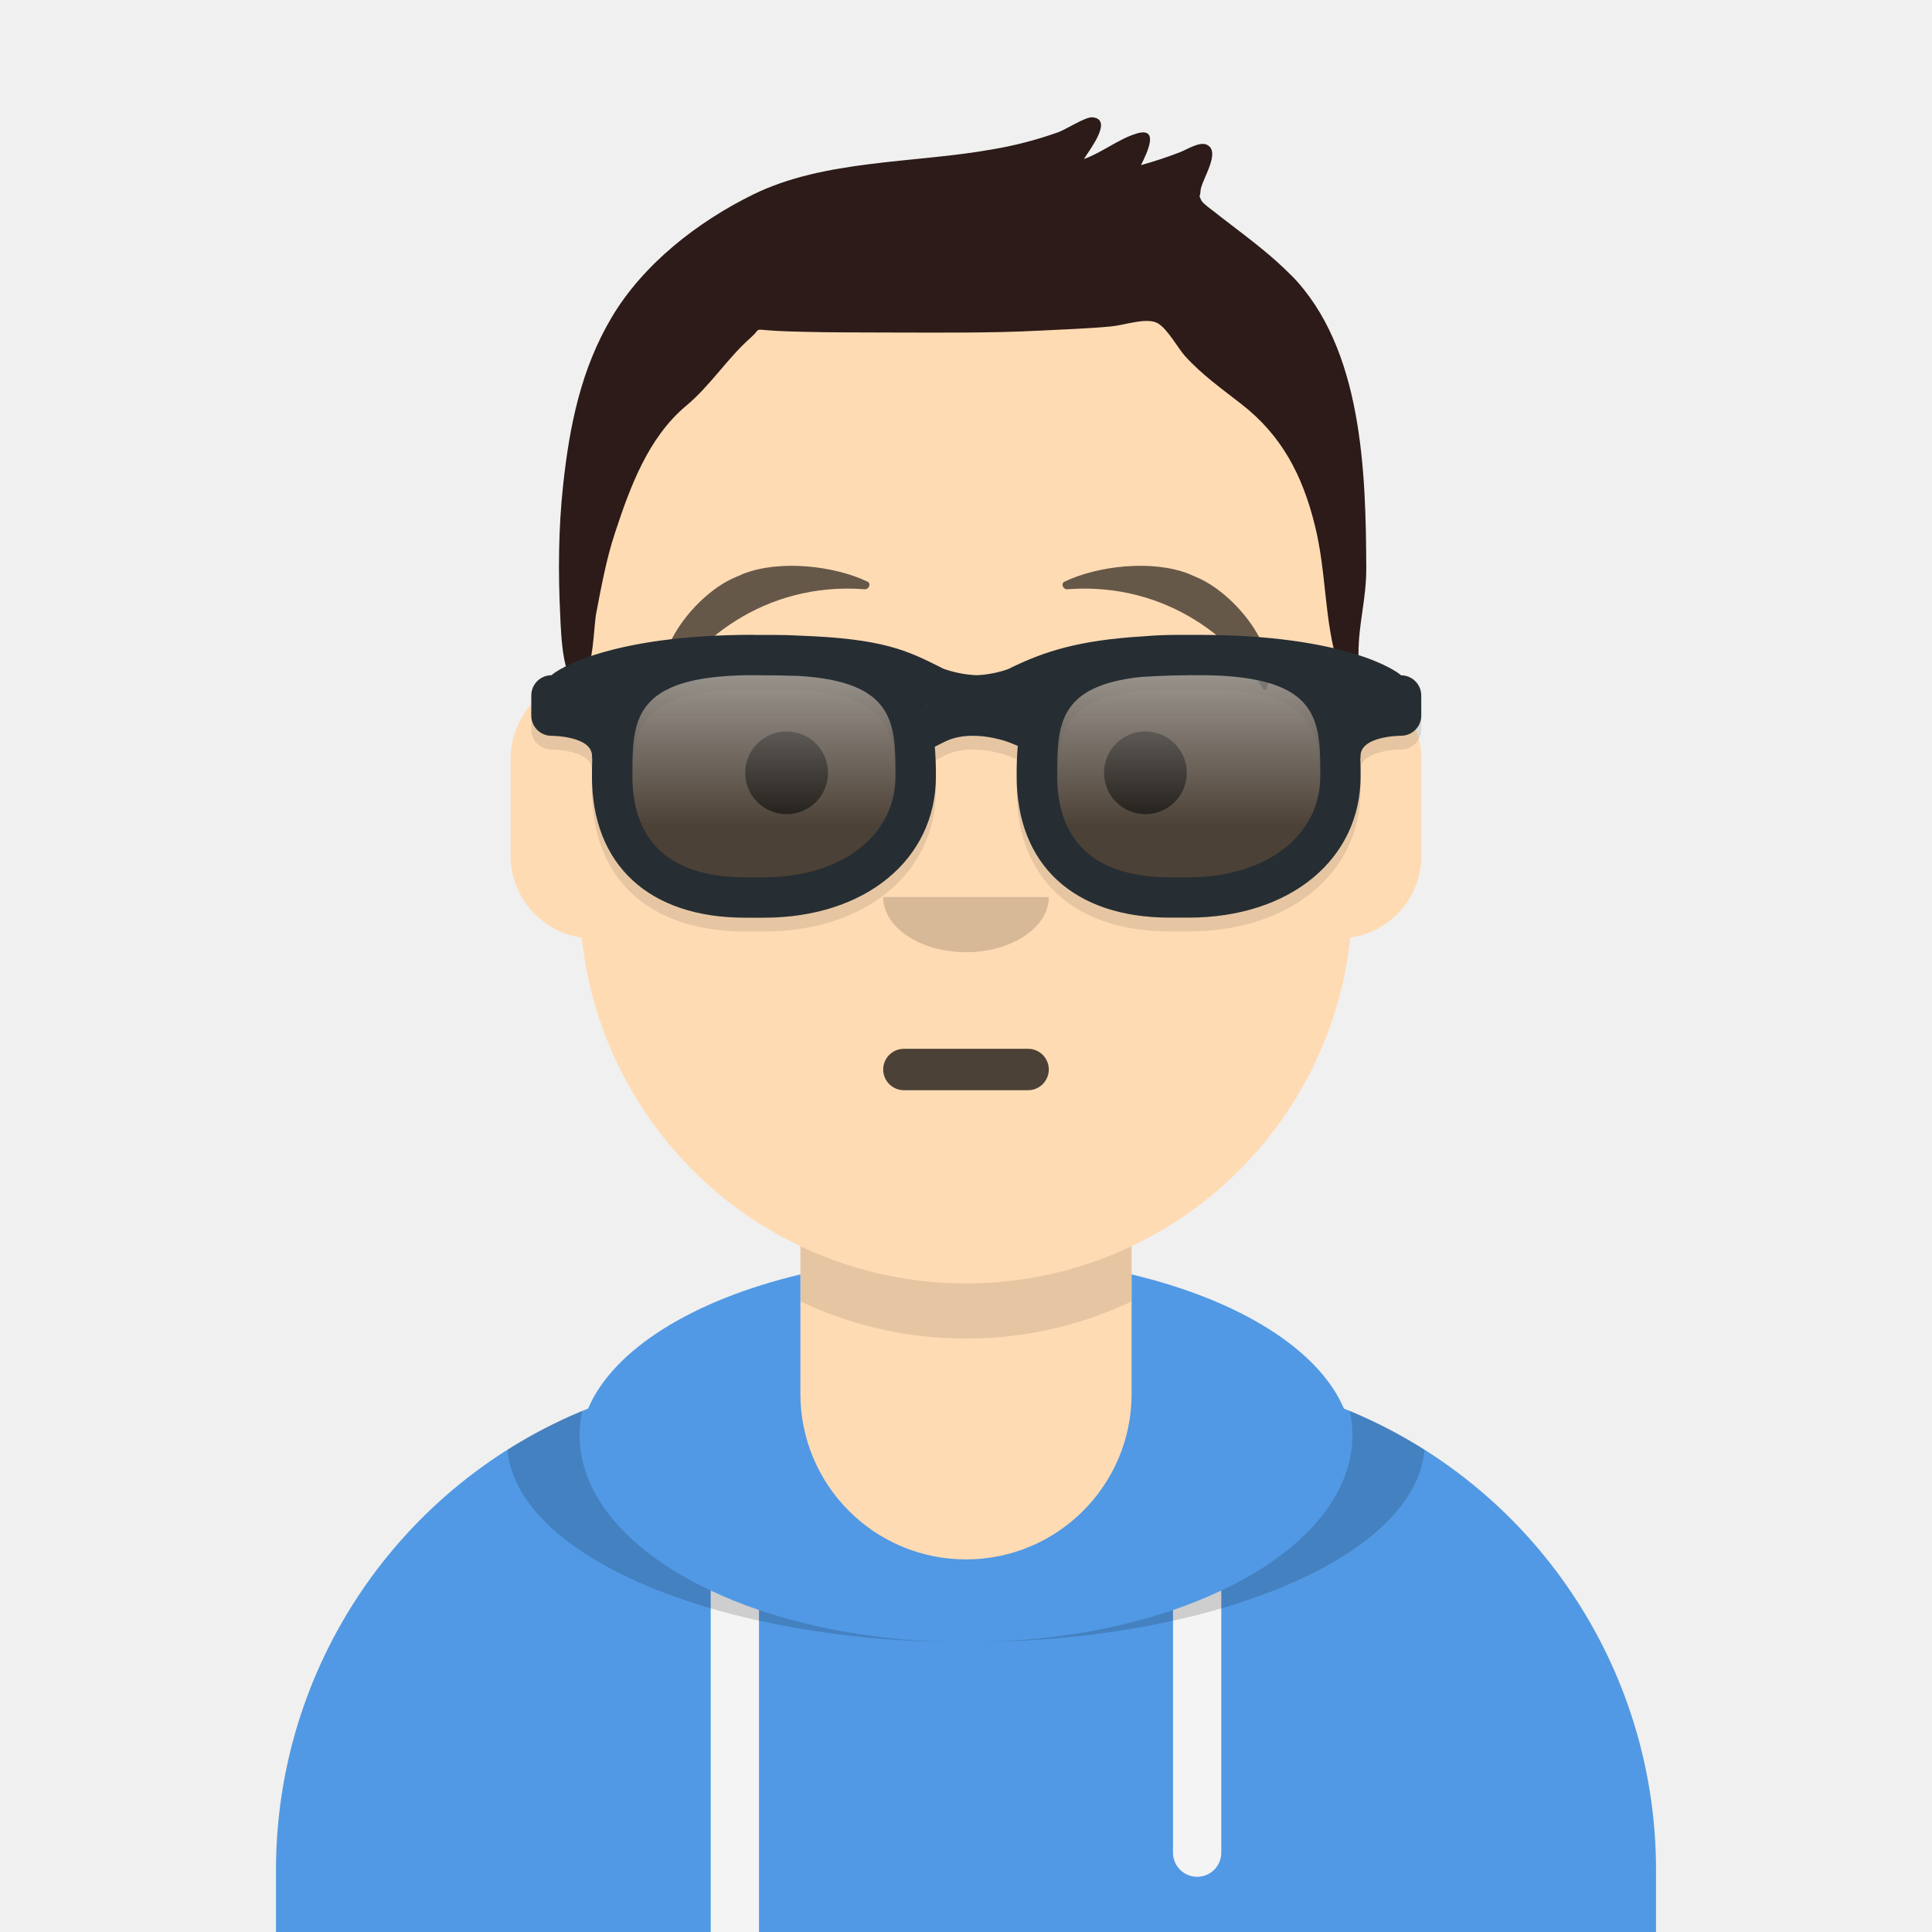
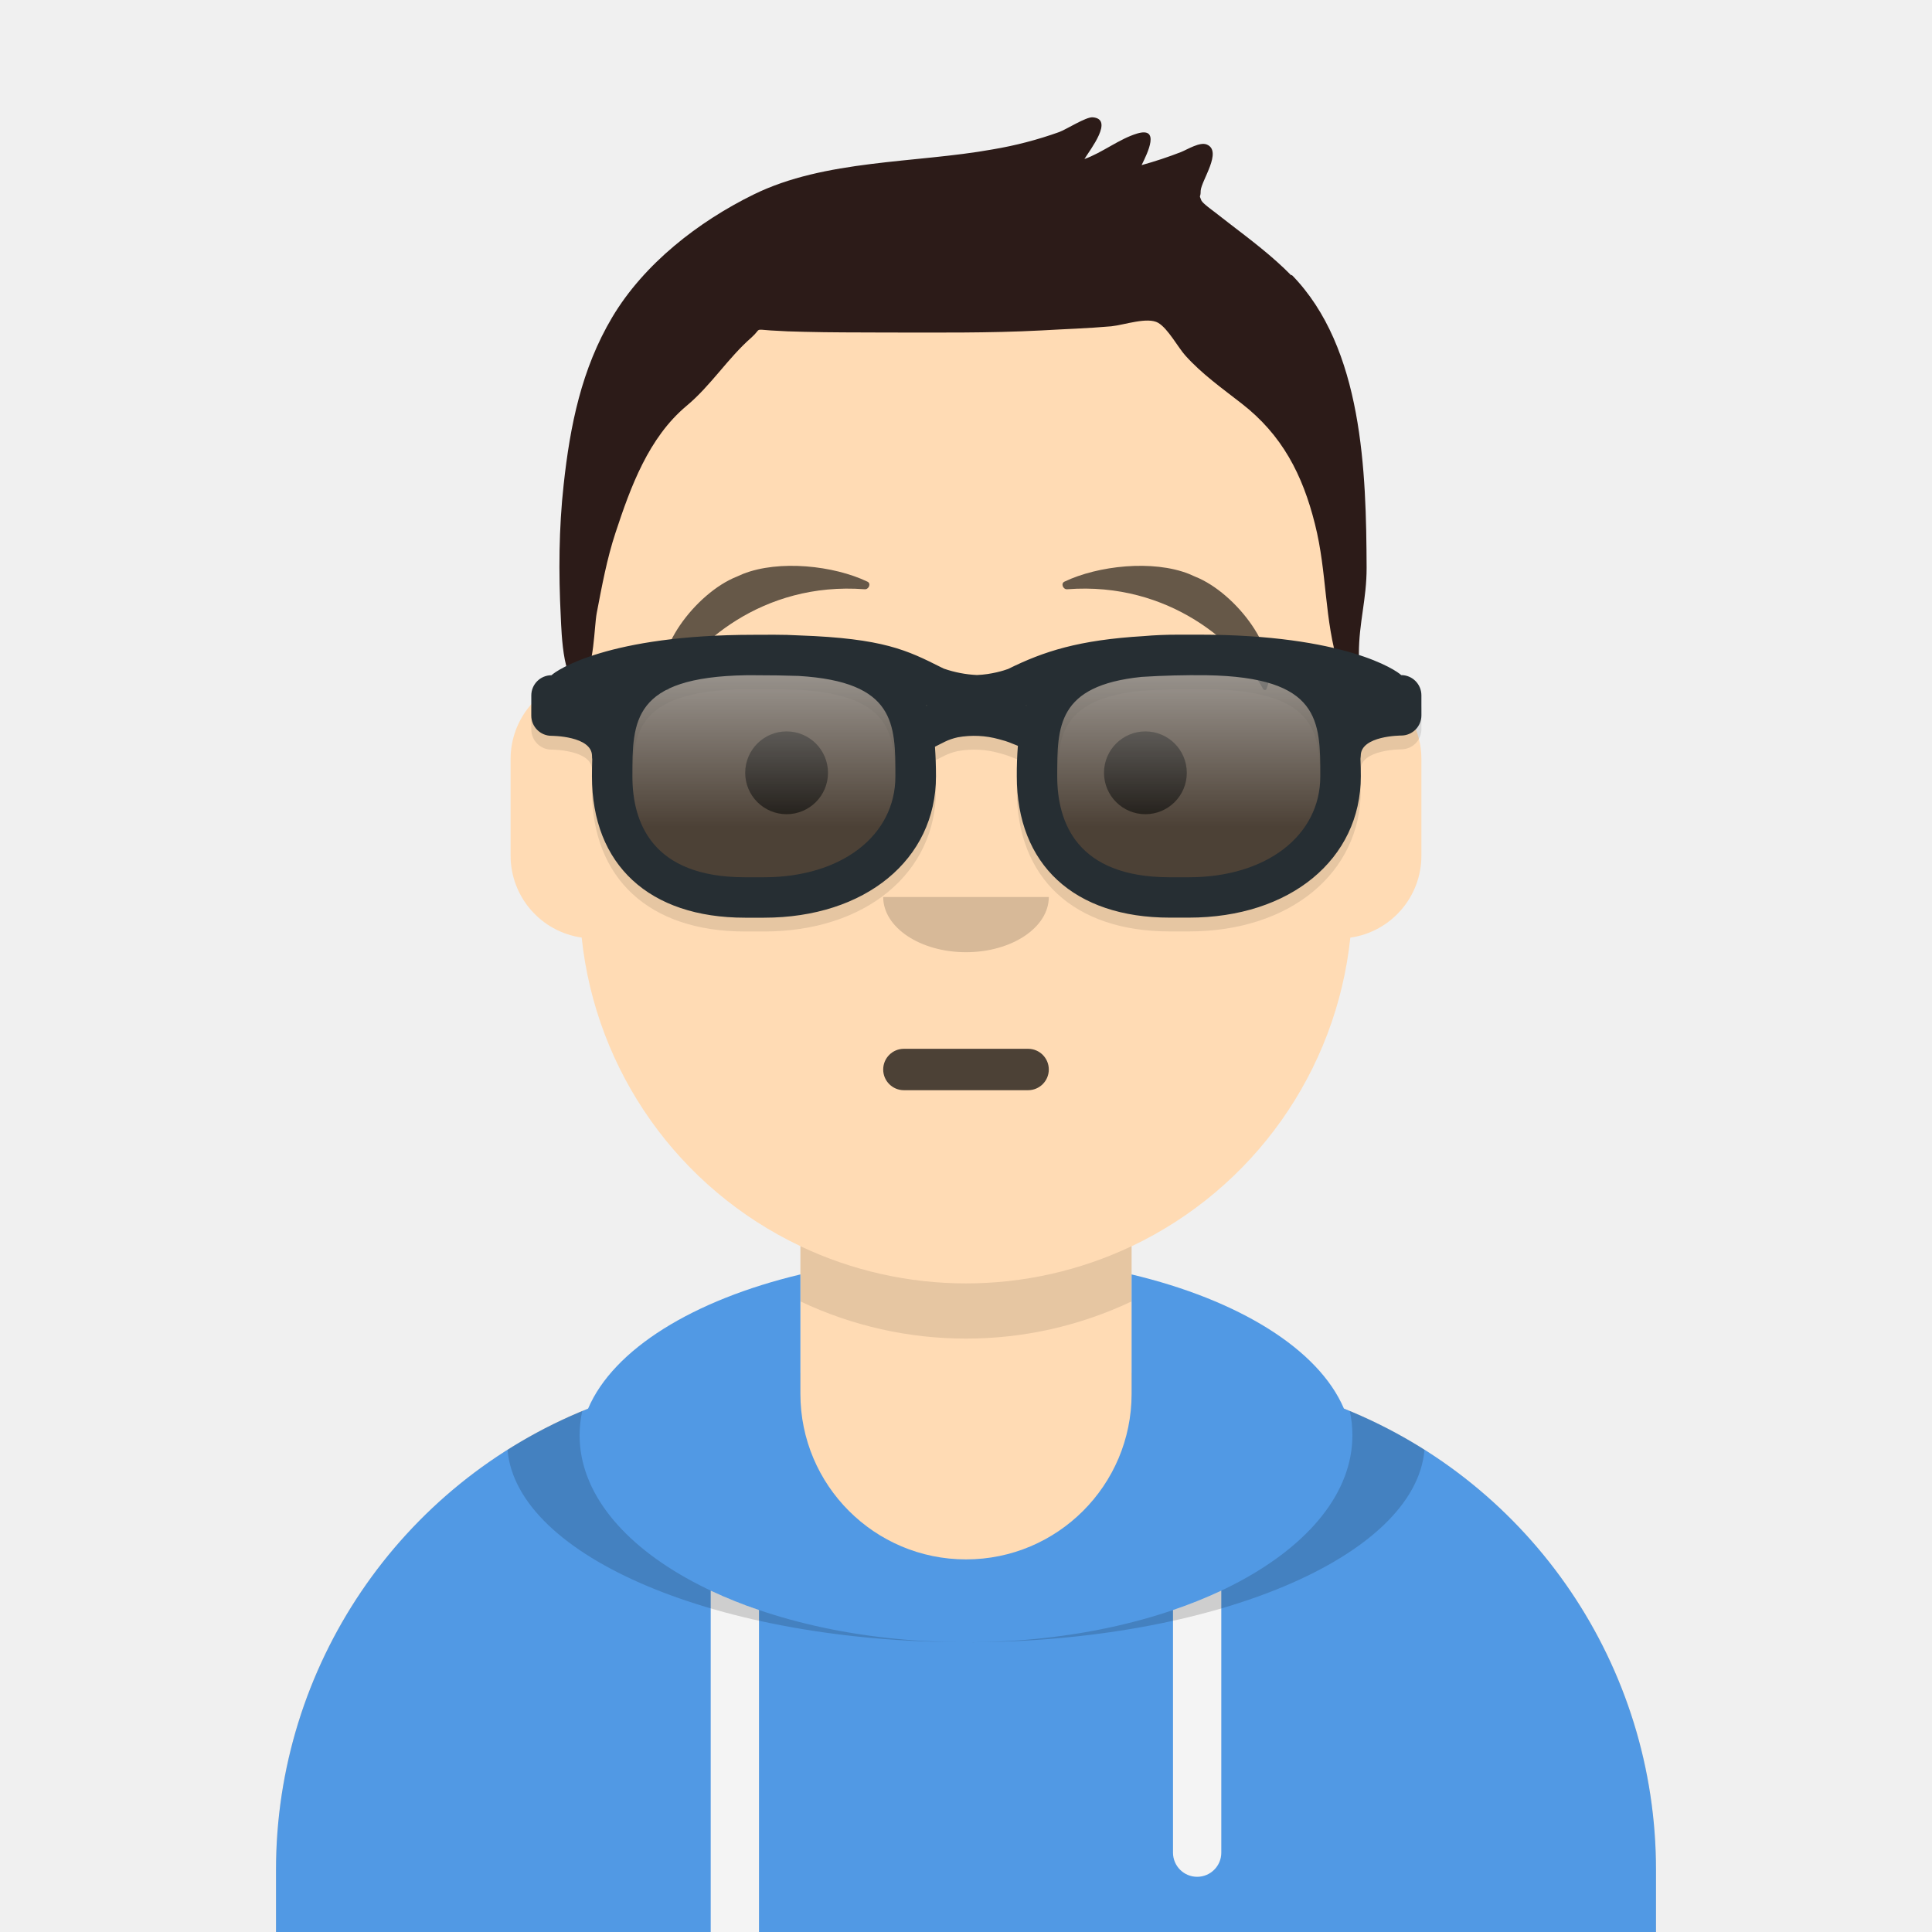
- <svg xmlns="http://www.w3.org/2000/svg" viewBox="0 0 280 280" fill="none" shape-rendering="auto">
-   <mask id="viewboxMask">
-     <rect width="280" height="280" rx="0" ry="0" x="0" y="0" fill="#fff" />
-   </mask>
-   <g mask="url(#viewboxMask)">
-     <g transform="translate(8)">
-       <path d="M132 36a56 56 0 0 0-56 56v6.17A12 12 0 0 0 66 110v14a12 12 0 0 0 10.3 11.88 56.04 56.04 0 0 0 31.7 44.73v18.4h-4a72 72 0 0 0-72 72v9h200v-9a72 72 0 0 0-72-72h-4v-18.39a56.04 56.04 0 0 0 31.7-44.73A12 12 0 0 0 198 124v-14a12 12 0 0 0-10-11.83V92a56 56 0 0 0-56-56Z" fill="#ffdbb4" />
-       <path d="M108 180.61v8a55.79 55.79 0 0 0 24 5.39c8.59 0 16.73-1.93 24-5.39v-8a55.79 55.79 0 0 1-24 5.39 55.79 55.79 0 0 1-24-5.39Z" fill="#000" fill-opacity=".1" />
-       <g transform="translate(0 170)">
-         <path d="M108 14.7c-15.52 3.68-27.1 10.83-30.77 19.44A72.02 72.02 0 0 0 32 101v9h200v-9a72.02 72.02 0 0 0-45.23-66.86C183.1 25.53 171.52 18.38 156 14.7V32a24 24 0 1 1-48 0V14.7Z" fill="#5199e4" />
-         <path d="M102 63.34a67.1 67.1 0 0 1-7-2.82V110h7V63.34ZM162 63.34a67.04 67.04 0 0 0 7-2.82V98.5a3.5 3.5 0 1 1-7 0V63.34Z" fill="#F4F4F4" />
-         <path d="M187.62 34.49a71.79 71.79 0 0 1 10.83 5.63C197.11 55.62 167.87 68 132 68c30.93 0 56-13.43 56-30 0-1.19-.13-2.36-.38-3.51ZM76.38 34.49a16.48 16.48 0 0 0-.38 3.5c0 16.58 25.07 30 56 30-35.87 0-65.1-12.38-66.45-27.88a71.79 71.79 0 0 1 10.83-5.63Z" fill="#000" fill-opacity=".16" />
-       </g>
-       <g transform="translate(78 134)">
-         <rect x="42" y="18" width="24" height="6" rx="3" fill="#000" fill-opacity=".7" />
-       </g>
-       <g transform="translate(104 122)">
-         <path fill-rule="evenodd" clip-rule="evenodd" d="M16 8c0 4.42 5.37 8 12 8s12-3.58 12-8" fill="#000" fill-opacity=".16" />
-       </g>
-       <g transform="translate(76 90)">
-         <path d="M36 22a6 6 0 1 1-12 0 6 6 0 0 1 12 0ZM88 22a6 6 0 1 1-12 0 6 6 0 0 1 12 0Z" fill="#000" fill-opacity=".6" />
-       </g>
-       <g transform="translate(76 82)">
-         <path d="m22.77 1.58.9-.4C28.93-.91 36.88-.03 41.73 2.3c.57.27.18 1.15-.4 1.1-14.92-1.14-24.96 8.15-28.37 14.45-.1.18-.41.2-.49.03-2.3-5.32 4.45-13.98 10.3-16.3ZM89.23 1.58l-.9-.4C83.07-.91 75.12-.03 70.27 2.3c-.57.27-.18 1.15.4 1.1 14.92-1.14 24.96 8.15 28.37 14.45.1.18.41.2.49.03 2.3-5.32-4.45-13.98-10.3-16.3Z" fill-rule="evenodd" clip-rule="evenodd" fill="#000" fill-opacity=".6" />
-       </g>
-       <g transform="translate(-1)">
-         <path fill-rule="evenodd" clip-rule="evenodd" d="M180.15 39.92c-2.76-2.82-5.96-5.21-9.08-7.61-.69-.53-1.39-1.05-2.06-1.6-.15-.12-1.72-1.24-1.9-1.66-.45-.99-.19-.22-.12-1.4.08-1.5 3.13-5.73.85-6.7-1-.43-2.8.7-3.75 1.08a59.56 59.56 0 0 1-5.73 1.9c.93-1.85 2.7-5.57-.63-4.58-2.6.78-5.03 2.77-7.64 3.7.86-1.4 4.32-5.8 1.2-6.05-.98-.07-3.8 1.75-4.86 2.14a55.81 55.81 0 0 1-9.63 2.51c-11.2 2.02-24.3 1.45-34.65 6.54-8 3.93-15.88 10.03-20.5 17.8-4.44 7.48-6.1 15.67-7.03 24.25-.69 6.3-.74 12.8-.42 19.12.1 2.07.34 11.61 3.34 8.72 1.5-1.44 1.49-7.25 1.87-9.22.75-3.91 1.47-7.85 2.72-11.64 2.2-6.68 4.81-13.8 10.3-18.4 3.53-2.94 6.01-6.93 9.39-9.9 1.51-1.35.36-1.2 2.8-1.03 1.63.12 3.28.16 4.92.2 3.8.1 7.6.08 11.4.1 7.64 0 15.25.12 22.89-.28 3.4-.18 6.8-.28 10.18-.6 1.9-.17 5.25-1.38 6.8-.45 1.43.84 2.91 3.61 3.94 4.75 2.41 2.67 5.3 4.72 8.12 6.92 5.9 4.57 8.87 10.33 10.66 17.48 1.79 7.13 1.29 13.75 3.5 20.76.38 1.24 1.4 3.36 2.67 1.46.24-.36.18-2.3.18-3.42 0-4.52 1.14-7.91 1.13-12.46-.06-13.83-.5-31.87-10.85-42.44Z" fill="#2c1b18" />
-       </g>
-       <g transform="translate(49 72)" />
-       <g transform="translate(62 42)">
-         <path fill-rule="evenodd" clip-rule="evenodd" d="M39.25 52c-21.13 0-28.63 5.17-29.32 5.86A2.93 2.93 0 0 0 7 60.79v2.92a2.93 2.93 0 0 0 2.93 2.93s5.87 0 5.87 2.93c0 .2 0 .34.03.45-.03.82-.04 1.65-.04 2.48C15.78 85.34 24.07 93 37.96 93h2.75c14.68 0 24.93-8.43 24.93-20.5 0-1.44-.04-2.88-.16-4.28l1.45-.73c.57-.28 1.2-.5 1.87-.64 1.85-.39 3.93-.23 5.95.28.73.18 1.25.36 1.5.46l1.25.5a50.58 50.58 0 0 0-.16 4.4c0 12.84 8.29 20.5 22.17 20.5h2.75c14.68 0 24.93-8.43 24.93-20.5 0-.83 0-1.66-.04-2.48.02-.11.03-.26.03-.45 0-2.93 5.87-2.93 5.87-2.93 1.62 0 2.93-1.3 2.93-2.93V60.8a2.93 2.93 0 0 0-2.93-2.93c-.69-.69-8.2-5.86-29.32-5.86h-2.93c-1.83 0-3.52.07-5.08.21-9.38.56-14.46 2.19-19.63 4.76-.54.2-2.38.79-4.53.88a16.56 16.56 0 0 1-4.77-.92l-.42-.2v-.01c-4.9-2.45-8.36-4.18-20.55-4.61-1.15-.07-2.37-.1-3.66-.1h-2.93Zm-1.12 5.86h1.12c2.44 0 4.59.03 6.48.1 14.05.84 14.05 6.95 14.05 14.54 0 8.62-7.84 14.64-19.06 14.64h-2.75c-13.5 0-16.32-7.96-16.32-14.64 0-8 0-14.37 16.48-14.64Zm26.11 4.36.1.03-.07.03-.03-.06Zm14.52 0-.07.03.04.02c0-.02 0-.03.02-.05Zm16.7-4.12a125.22 125.22 0 0 1 9.4-.24c16.49.27 16.49 6.63 16.49 14.64 0 8.62-7.84 14.64-19.07 14.64h-2.75c-13.48 0-16.31-7.96-16.31-14.64 0-7.25 0-13.15 12.24-14.4Z" fill="#000" fill-opacity=".1" />
-         <path d="M40.72 88.07c13.74 0 22-7.87 22-17.57s-1.3-17.57-20.54-17.57h-2.93c-19.25 0-20.53 7.86-20.53 17.57 0 9.7 5.5 17.57 19.25 17.57h2.75Z" fill="#000" fill-opacity=".7" />
-         <path d="M40.72 88.07c13.74 0 22-7.87 22-17.57s-1.3-17.57-20.54-17.57h-2.93c-19.25 0-20.53 7.86-20.53 17.57 0 9.7 5.5 17.57 19.25 17.57h2.75Z" fill="url(#accessoriesWayfarers-a)" style="mix-blend-mode:screen" />
-         <path d="M102.28 88.07c13.75 0 22-7.87 22-17.57S123 52.93 103.75 52.93h-2.93c-19.25 0-20.53 7.86-20.53 17.57 0 9.7 5.5 17.57 19.24 17.57h2.75Z" fill="#000" fill-opacity=".7" />
-         <path d="M102.28 88.07c13.75 0 22-7.87 22-17.57S123 52.93 103.75 52.93h-2.93c-19.25 0-20.53 7.86-20.53 17.57 0 9.7 5.5 17.57 19.24 17.57h2.75Z" fill="url(#accessoriesWayfarers-b)" style="mix-blend-mode:screen" />
-         <path fill-rule="evenodd" clip-rule="evenodd" d="M39.25 50c-21.13 0-28.63 5.17-29.32 5.86A2.93 2.93 0 0 0 7 58.79v2.92a2.93 2.93 0 0 0 2.93 2.93s5.87 0 5.87 2.93c0 .2 0 .34.03.45-.03.82-.04 1.65-.04 2.48C15.78 83.34 24.07 91 37.96 91h2.75c14.68 0 24.93-8.43 24.93-20.5 0-1.44-.04-2.88-.16-4.28l1.45-.73c.57-.28 1.2-.5 1.87-.64 1.85-.39 3.93-.23 5.95.28.73.18 1.25.36 1.5.46l1.25.5a50.58 50.58 0 0 0-.16 4.4c0 12.84 8.29 20.5 22.17 20.5h2.75c14.68 0 24.93-8.43 24.93-20.5 0-.83 0-1.66-.04-2.48.02-.11.03-.26.03-.45 0-2.93 5.87-2.93 5.87-2.93 1.62 0 2.93-1.3 2.93-2.93V58.8a2.93 2.93 0 0 0-2.93-2.93c-.69-.69-8.2-5.86-29.32-5.86h-2.93c-1.83 0-3.52.07-5.08.21-9.38.56-14.46 2.19-19.63 4.76-.54.2-2.38.79-4.53.88a16.56 16.56 0 0 1-4.77-.92l-.42-.2v-.01c-4.9-2.45-8.36-4.18-20.55-4.61-1.15-.07-2.37-.1-3.66-.1h-2.93Zm-1.12 5.86h1.12c2.44 0 4.59.03 6.48.1 14.05.84 14.05 6.95 14.05 14.54 0 8.62-7.84 14.64-19.06 14.64h-2.75c-13.5 0-16.32-7.96-16.32-14.64 0-8 0-14.37 16.48-14.64Zm26.11 4.36.1.03-.07.03-.03-.06Zm14.52 0-.07.03.04.02c0-.02 0-.03.02-.05Zm16.7-4.12a125.22 125.22 0 0 1 9.4-.24c16.49.27 16.49 6.63 16.49 14.64 0 8.62-7.84 14.64-19.07 14.64h-2.75c-13.48 0-16.31-7.96-16.31-14.64 0-7.25 0-13.15 12.24-14.4Z" fill="#262e33" />
-         <defs>
-           <linearGradient id="accessoriesWayfarers-a" x1="80.29" y1="52.93" x2="80.29" y2="88.07" gradientUnits="userSpaceOnUse">
-             <stop stop-color="#fff" stop-opacity=".5" />
-             <stop offset=".71" stop-opacity=".5" />
-           </linearGradient>
-           <linearGradient id="accessoriesWayfarers-b" x1="80.29" y1="52.93" x2="80.29" y2="88.07" gradientUnits="userSpaceOnUse">
-             <stop stop-color="#fff" stop-opacity=".5" />
-             <stop offset=".71" stop-opacity=".5" />
-           </linearGradient>
-         </defs>
-       </g>
+ <svg xmlns="http://www.w3.org/2000/svg" viewBox="0 0 280 280" fill="none" shape-rendering="auto" aria-hidden="true">
+   <defs>
+     <g id="clothes-hoodie-e166c5b2">
+       <path d="M76 0C60.48 3.7 48.9 10.83 45.23 19.45A72 72 0 0 0 0 86.3v9h200v-9a72 72 0 0 0-45.23-66.86C151.1 10.83 139.52 3.69 124 0v17.3a24 24 0 1 1-48 0z" fill="#5199e4" />
+       <path d="M70 48.64a67 67 0 0 1-7-2.81V95.3h7zm60 0a67 67 0 0 0 7-2.81V83.8a3.5 3.5 0 1 1-7 0z" fill="#F4F4F4" />
+       <path d="M155.62 19.8a72 72 0 0 1 10.83 5.62c-1.34 15.5-30.58 27.89-66.45 27.89 30.93 0 56-13.44 56-30q0-1.79-.38-3.52m-111.24.01a17 17 0 0 0-.38 3.5c0 16.57 25.07 30 56 30-35.87 0-65.1-12.38-66.45-27.88a72 72 0 0 1 10.83-5.63" fill="black" fill-opacity=".16" />
    </g>
+     <g id="mouth-serious-e166c5b2">
+       <rect x="34" y="12" width="24" height="6" rx="3" fill="black" fill-opacity=".7" />
+     </g>
+     <g id="nose-default-e166c5b2">
+       <path fill-rule="evenodd" clip-rule="evenodd" d="M0 0c0 4.42 5.37 8 12 8s12-3.58 12-8" fill="black" fill-opacity=".16" />
+     </g>
+     <g id="eyes-default-e166c5b2">
+       <path d="M22 14a6 6 0 1 1-12 0 6 6 0 0 1 12 0m52 0a6 6 0 1 1-12 0 6 6 0 0 1 12 0" fill="black" fill-opacity=".6" />
+     </g>
+     <g id="eyebrows-raisedExcitedNatural-e166c5b2">
+       <path fill-rule="evenodd" clip-rule="evenodd" d="m14.9 1.58.91-.4C21.06-.9 29-.03 33.86 2.3c.57.27.18 1.15-.4 1.1C18.54 2.27 8.5 11.56 5.08 17.86c-.1.18-.4.2-.48.03C2.3 12.56 9.05 3.9 14.9 1.58m66.47 0-.91-.4C75.22-.9 67.27-.03 62.4 2.3c-.56.27-.18 1.15.4 1.1 14.93-1.14 24.98 8.15 28.4 14.45.1.18.4.2.47.03 2.3-5.32-4.45-13.98-10.3-16.3" fill="black" fill-opacity=".6" />
+     </g>
+     <g id="top-shortFlat-e166c5b2">
+       <path fill-rule="evenodd" clip-rule="evenodd" d="M179.15 39.92c-2.76-2.82-5.96-5.21-9.08-7.61q-1.04-.79-2.06-1.6c-.15-.12-1.72-1.24-1.9-1.66-.4-.99-.1-.22-.1-1.4.1-1.5 3.2-5.73.9-6.7-1-.43-2.8.7-3.73 1.08a60 60 0 0 1-5.73 1.9c.92-1.85 2.7-5.57-.64-4.58-2.6.78-5.04 2.77-7.65 3.7.86-1.4 4.32-5.8 1.2-6.05-.98-.07-3.8 1.75-4.86 2.14a56 56 0 0 1-9.63 2.51c-11.2 2.02-24.3 1.45-34.65 6.54-8 3.93-15.88 10.03-20.5 17.8-4.44 7.48-6.1 15.67-7.03 24.25-.7 6.3-.74 12.8-.42 19.12.1 2.07.34 11.61 3.34 8.72 1.5-1.44 1.5-7.25 1.87-9.22.75-3.91 1.47-7.85 2.72-11.64 2.2-6.68 4.8-13.8 10.3-18.4 3.53-2.94 6-6.93 9.4-9.9 1.5-1.35.35-1.2 2.8-1.03q2.44.16 4.9.2c3.8.1 7.6.08 11.4.1 7.63 0 15.24.1 22.89-.3 3.4-.2 6.8-.3 10.17-.6 1.9-.2 5.25-1.4 6.8-.5 1.43.84 2.9 3.61 3.94 4.75 2.4 2.67 5.3 4.72 8.12 6.92 5.9 4.57 8.86 10.33 10.65 17.48 1.8 7.13 1.3 13.75 3.5 20.76.38 1.24 1.4 3.36 2.67 1.46.25-.36.2-2.3.2-3.42 0-4.52 1.13-7.9 1.12-12.46-.06-13.83-.5-31.87-10.85-42.44" fill="#2c1b18" />
+     </g>
+     <linearGradient id="accessoriesWayfarers-a" x1="74.52" y1="48.93" x2="74.52" y2="84.07" gradientUnits="userSpaceOnUse">
+       <stop stop-color="white" stop-opacity=".5" />
+       <stop offset=".71" stop-opacity=".5" />
+     </linearGradient>
+     <linearGradient id="accessoriesWayfarers-b" x1="74.52" y1="48.93" x2="74.52" y2="84.07" gradientUnits="userSpaceOnUse">
+       <stop stop-color="white" stop-opacity=".5" />
+       <stop offset=".71" stop-opacity=".5" />
+     </linearGradient>
+     <g id="accessories-wayfarers-e166c5b2">
+       <path fill-rule="evenodd" clip-rule="evenodd" d="M33.48 48c-21.12 0-28.63 5.17-29.32 5.86a2.93 2.93 0 0 0-2.93 2.93v2.92a2.93 2.93 0 0 0 2.93 2.93s5.87 0 5.87 2.93q0 .3.03.45-.04 1.23-.04 2.48c0 12.84 8.3 20.5 22.18 20.5h2.75c14.68 0 24.93-8.43 24.93-20.5q0-2.17-.15-4.28l1.45-.73q.86-.42 1.88-.64a13.4 13.4 0 0 1 5.94.28q1.1.3 1.5.46l1.25.5a51 51 0 0 0-.16 4.4c0 12.81 8.29 20.5 22.18 20.5h2.75c14.68 0 24.93-8.46 24.93-20.5q0-1.28-.05-2.5.03-.18.04-.46c0-2.93 5.86-2.93 5.86-2.93 1.62 0 2.93-1.3 2.93-2.93v-2.9a2.93 2.93 0 0 0-2.93-2.93c-.69-.69-8.19-5.86-29.32-5.86h-2.93q-2.74 0-5.08.21c-9.38.56-14.46 2.2-19.63 4.76-.54.2-2.38.8-4.53.88a17 17 0 0 1-4.77-.92l-.42-.2c-4.9-2.46-8.35-4.19-20.55-4.62q-1.73-.1-3.66-.1zm-1.11 5.86h1.11q3.66 0 6.48.1C54 54.8 54 60.91 54 68.5c0 8.62-7.84 14.64-19.06 14.64H32.2c-13.49 0-16.32-7.96-16.32-14.64 0-8 0-14.37 16.5-14.64m26.1 4.36.1.03-.08.03zm14.51 0-.07.03.05.02zm16.7-4.12a125 125 0 0 1 9.41-.24c16.48.27 16.48 6.63 16.48 14.64 0 8.62-7.84 14.64-19.06 14.64h-2.75c-13.49 0-16.32-7.96-16.32-14.64 0-7.25 0-13.15 12.24-14.4" fill="black" fill-opacity=".1" />
+       <path d="M34.95 84.07c13.75 0 22-7.87 22-17.57s-1.3-17.57-20.55-17.57h-2.93c-19.24 0-20.53 7.86-20.53 17.57 0 9.7 5.5 17.57 19.25 17.57z" fill="black" fill-opacity=".7" />
+       <path d="M34.95 84.07c13.75 0 22-7.87 22-17.57s-1.3-17.57-20.55-17.57h-2.93c-19.24 0-20.53 7.86-20.53 17.57 0 9.7 5.5 17.57 19.25 17.57z" fill="url(#accessoriesWayfarers-a)" style="mix-blend-mode:screen" />
+       <path d="M96.52 84.07c13.75 0 22-7.87 22-17.57s-1.3-17.57-20.54-17.57h-2.93c-19.25 0-20.53 7.86-20.53 17.57 0 9.7 5.5 17.57 19.25 17.57z" fill="black" fill-opacity=".7" />
+       <path d="M96.52 84.07c13.75 0 22-7.87 22-17.57s-1.3-17.57-20.54-17.57h-2.93c-19.25 0-20.53 7.86-20.53 17.57 0 9.7 5.5 17.57 19.25 17.57z" fill="url(#accessoriesWayfarers-b)" style="mix-blend-mode:screen" />
+       <path fill-rule="evenodd" clip-rule="evenodd" d="M33.48 46c-21.12 0-28.63 5.17-29.32 5.86a2.93 2.93 0 0 0-2.93 2.93v2.92a2.93 2.93 0 0 0 2.93 2.93s5.87 0 5.87 2.93q0 .3.03.45-.04 1.23-.04 2.48c0 12.84 8.3 20.5 22.18 20.5h2.75c14.68 0 24.93-8.43 24.93-20.5q0-2.17-.15-4.28l1.45-.73q.86-.42 1.88-.64a13.4 13.4 0 0 1 5.94.28q1.1.29 1.5.46l1.25.5a51 51 0 0 0-.16 4.4c0 12.81 8.29 20.5 22.18 20.5h2.75c14.68 0 24.93-8.46 24.93-20.5q0-1.28-.05-2.5.03-.17.04-.46c0-2.93 5.86-2.93 5.86-2.93 1.62 0 2.93-1.3 2.93-2.93v-2.9a2.93 2.93 0 0 0-2.93-2.93c-.69-.69-8.19-5.86-29.32-5.86h-2.93q-2.74 0-5.08.21c-9.38.56-14.46 2.2-19.63 4.76-.54.2-2.38.8-4.53.88a17 17 0 0 1-4.77-.92l-.42-.2c-4.9-2.46-8.35-4.19-20.55-4.62q-1.73-.1-3.66-.1zm-1.11 5.86h1.11q3.66 0 6.48.1C54 52.8 54 58.91 54 66.5c0 8.62-7.84 14.64-19.06 14.64H32.2c-13.49 0-16.32-7.96-16.32-14.64 0-8 0-14.37 16.5-14.64m26.1 4.36.1.03-.08.03zm14.51 0-.07.03.05.02zm16.7-4.12a125 125 0 0 1 9.41-.24c16.48.27 16.48 6.63 16.48 14.64 0 8.62-7.84 14.64-19.06 14.64h-2.75c-13.49 0-16.32-7.96-16.32-14.64 0-7.25 0-13.15 12.24-14.4" fill="#262e33" />
+     </g>
+     <clipPath id="clip-e166c5b2">
+       <rect width="280" height="280" rx="0" ry="0" />
+     </clipPath>
+   </defs>
+   <g clip-path="url(#clip-e166c5b2)">
+     <path d="M140 36a56 56 0 0 0-56 56v6.17A12 12 0 0 0 74 110v14a12 12 0 0 0 10.3 11.88A56 56 0 0 0 116 180.6V199h-4a72 72 0 0 0-72 72v9h200v-9a72 72 0 0 0-72-72h-4v-18.38a56 56 0 0 0 31.7-44.73A12 12 0 0 0 206 124v-14a12 12 0 0 0-10-11.83V92a56 56 0 0 0-56-56" fill="#ffdbb4" />
+     <path d="M116 180.61v8a56 56 0 0 0 24 5.39 56 56 0 0 0 24-5.39v-8a56 56 0 0 1-24 5.39 56 56 0 0 1-24-5.39" fill="black" fill-opacity=".1" />
+     <use transform="translate(40 184.7)" href="#clothes-hoodie-e166c5b2" />
+     <use transform="translate(94 140)" href="#mouth-serious-e166c5b2" />
+     <use transform="translate(128 130)" href="#nose-default-e166c5b2" />
+     <use transform="translate(98 98)" href="#eyes-default-e166c5b2" />
+     <use transform="translate(91.86 82)" href="#eyebrows-raisedExcitedNatural-e166c5b2" />
+     <use transform="translate(8)" href="#top-shortFlat-e166c5b2" />
+     <use transform="translate(75.77 46)" href="#accessories-wayfarers-e166c5b2" />
  </g>
</svg>
